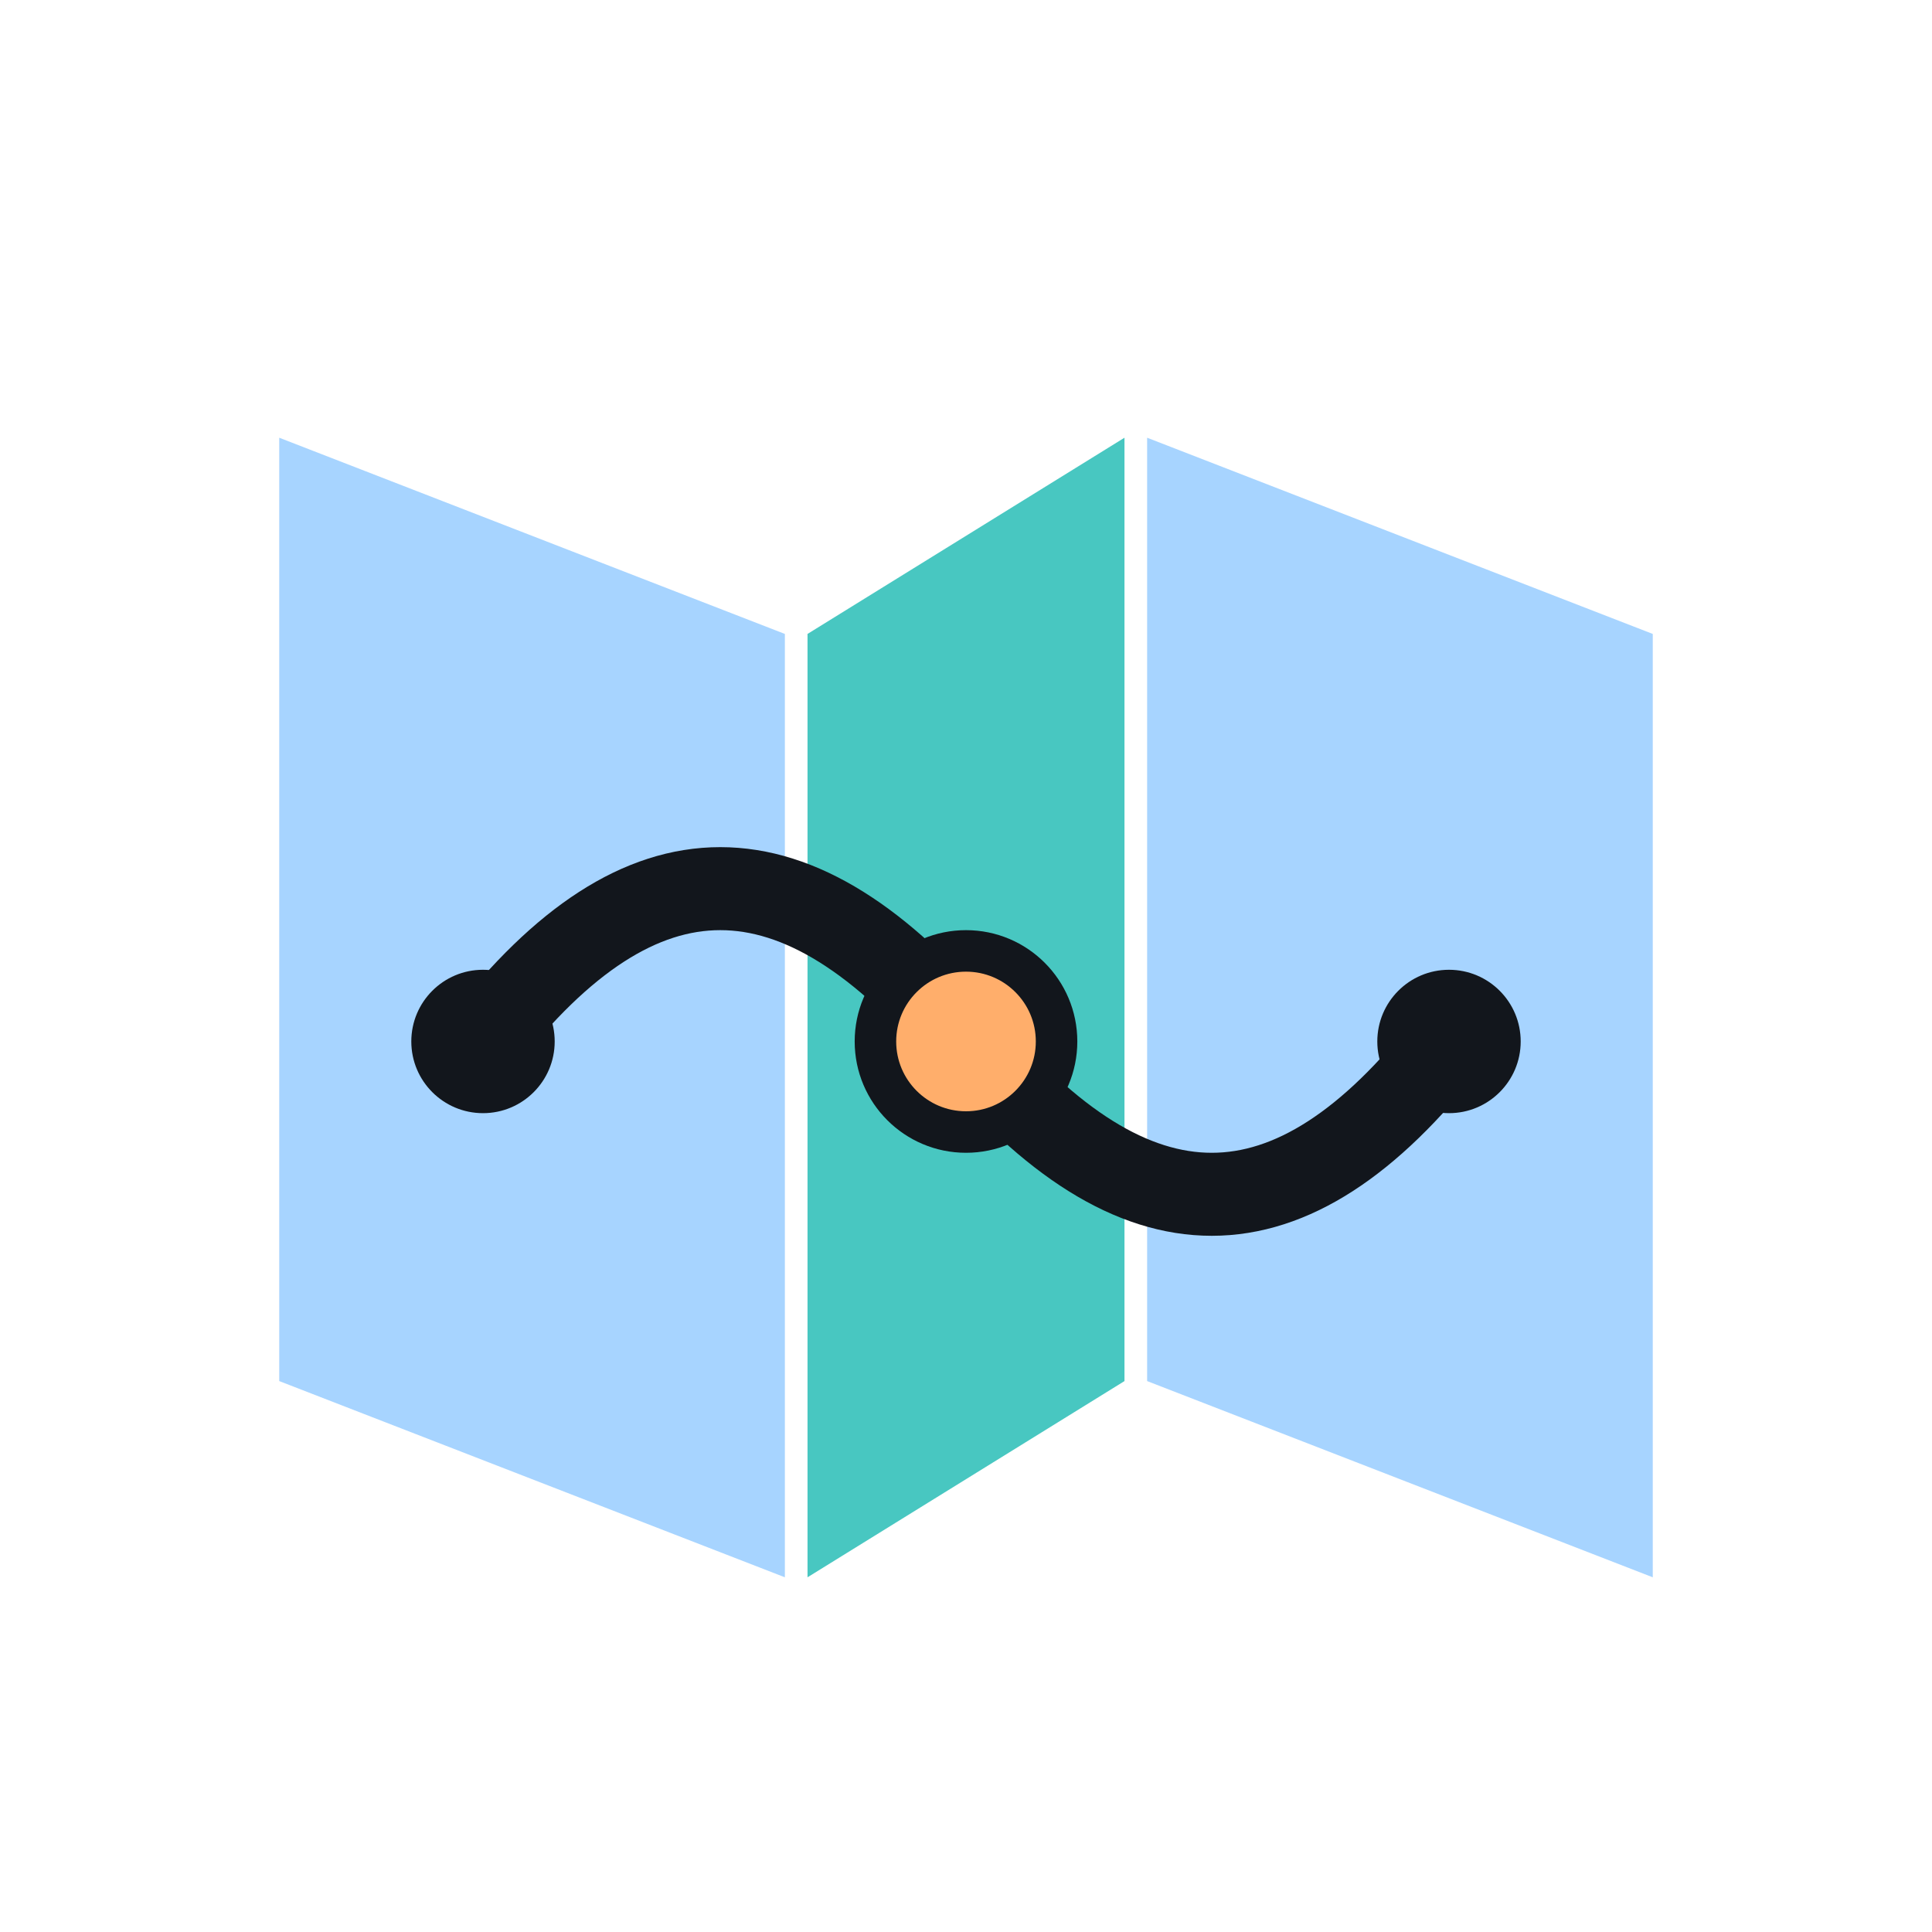
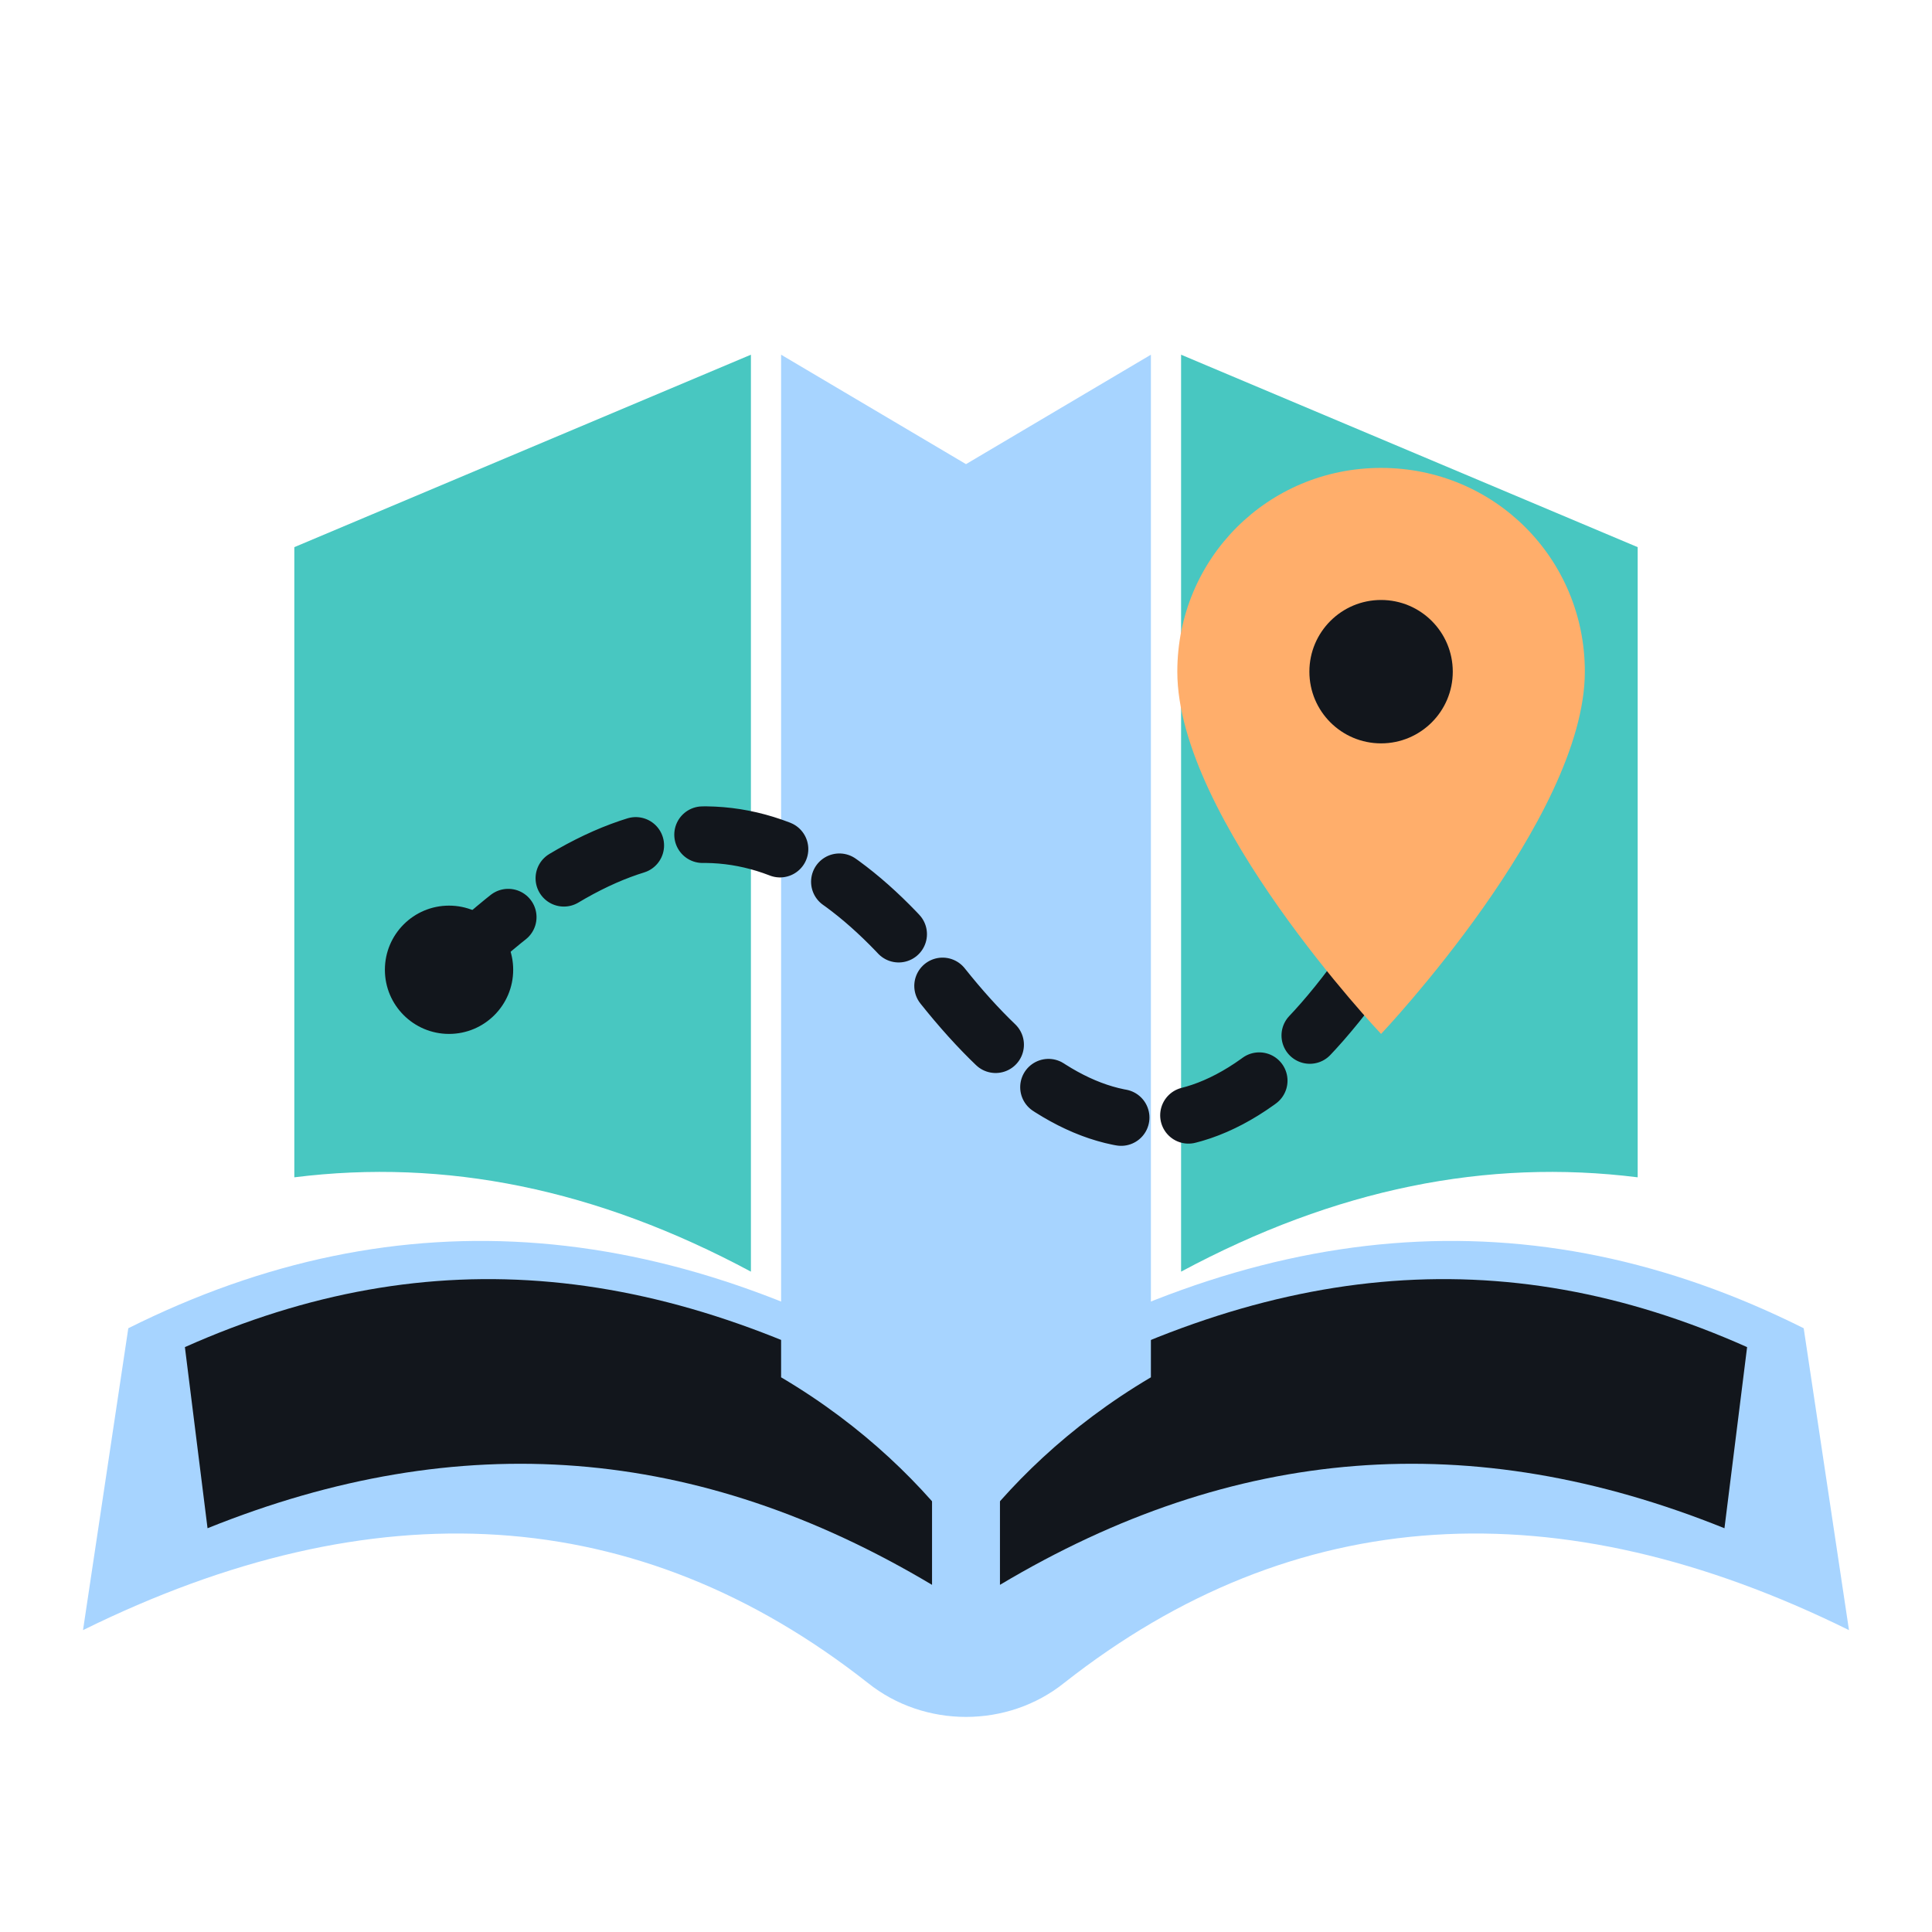
<svg xmlns="http://www.w3.org/2000/svg" viewBox="0 0 512 512" role="img" aria-labelledby="title desc">
-   <path fill="#A7D4FF" d="M74 116 208 168v250L74 366z" />
-   <path fill="#48C7C1" d="m214 168 84-52v250l-84 52z" />
-   <path fill="#A7D4FF" d="m304 116 134 52v250l-134-52z" />
-   <path fill="none" stroke="#12161C" stroke-linecap="round" stroke-linejoin="round" stroke-width="22" d="M128 276c42-54 83-54 128 0s86 54 128 0" />
-   <circle cx="128" cy="276" r="19" fill="#12161C" />
-   <circle cx="256" cy="276" r="24" fill="#FFAE6B" stroke="#12161C" stroke-width="11" />
-   <circle cx="384" cy="276" r="19" fill="#12161C" />
+   <path fill="#A7D4FF" d="M34 352c72-36 145-30 222 18 77-48 150-54 222-18l12 80c-77-38-147-34-208 14-15 12-37 12-52 0-61-48-131-52-208-14z" />
+   <path fill="#12161C" d="M49 357c65-29 128-23 198 18v45c-62-37-125-42-192-15z" />
+   <path fill="#12161C" d="M463 357c-65-29-128-23-198 18v45c62-37 125-42 192-15z" />
+   <path fill="#48C7C1" d="m78 145 121-51v243c-41-22-81-30-121-25z" />
+   <path fill="#A7D4FF" d="m207 94 49 29 49-29v271c-22 13-38 29-49 44-11-15-27-31-49-44z" />
+   <path fill="#48C7C1" d="m313 94 121 51v167c-40-5-80 3-121 25z" />
+   <path fill="none" stroke="#12161C" stroke-linecap="round" stroke-width="15" stroke-dasharray="21 18" d="M119 257c52-51 92-45 129 2 38 49 76 55 118-9" />
+   <circle cx="119" cy="257" r="17" fill="#12161C" />
+   <path fill="#FFAE6B" d="M366 124c-30 0-54 24-54 54 0 39 54 96 54 96s54-57 54-96c0-30-24-54-54-54z" />
+   <circle cx="366" cy="178" r="19" fill="#12161C" />
</svg>
